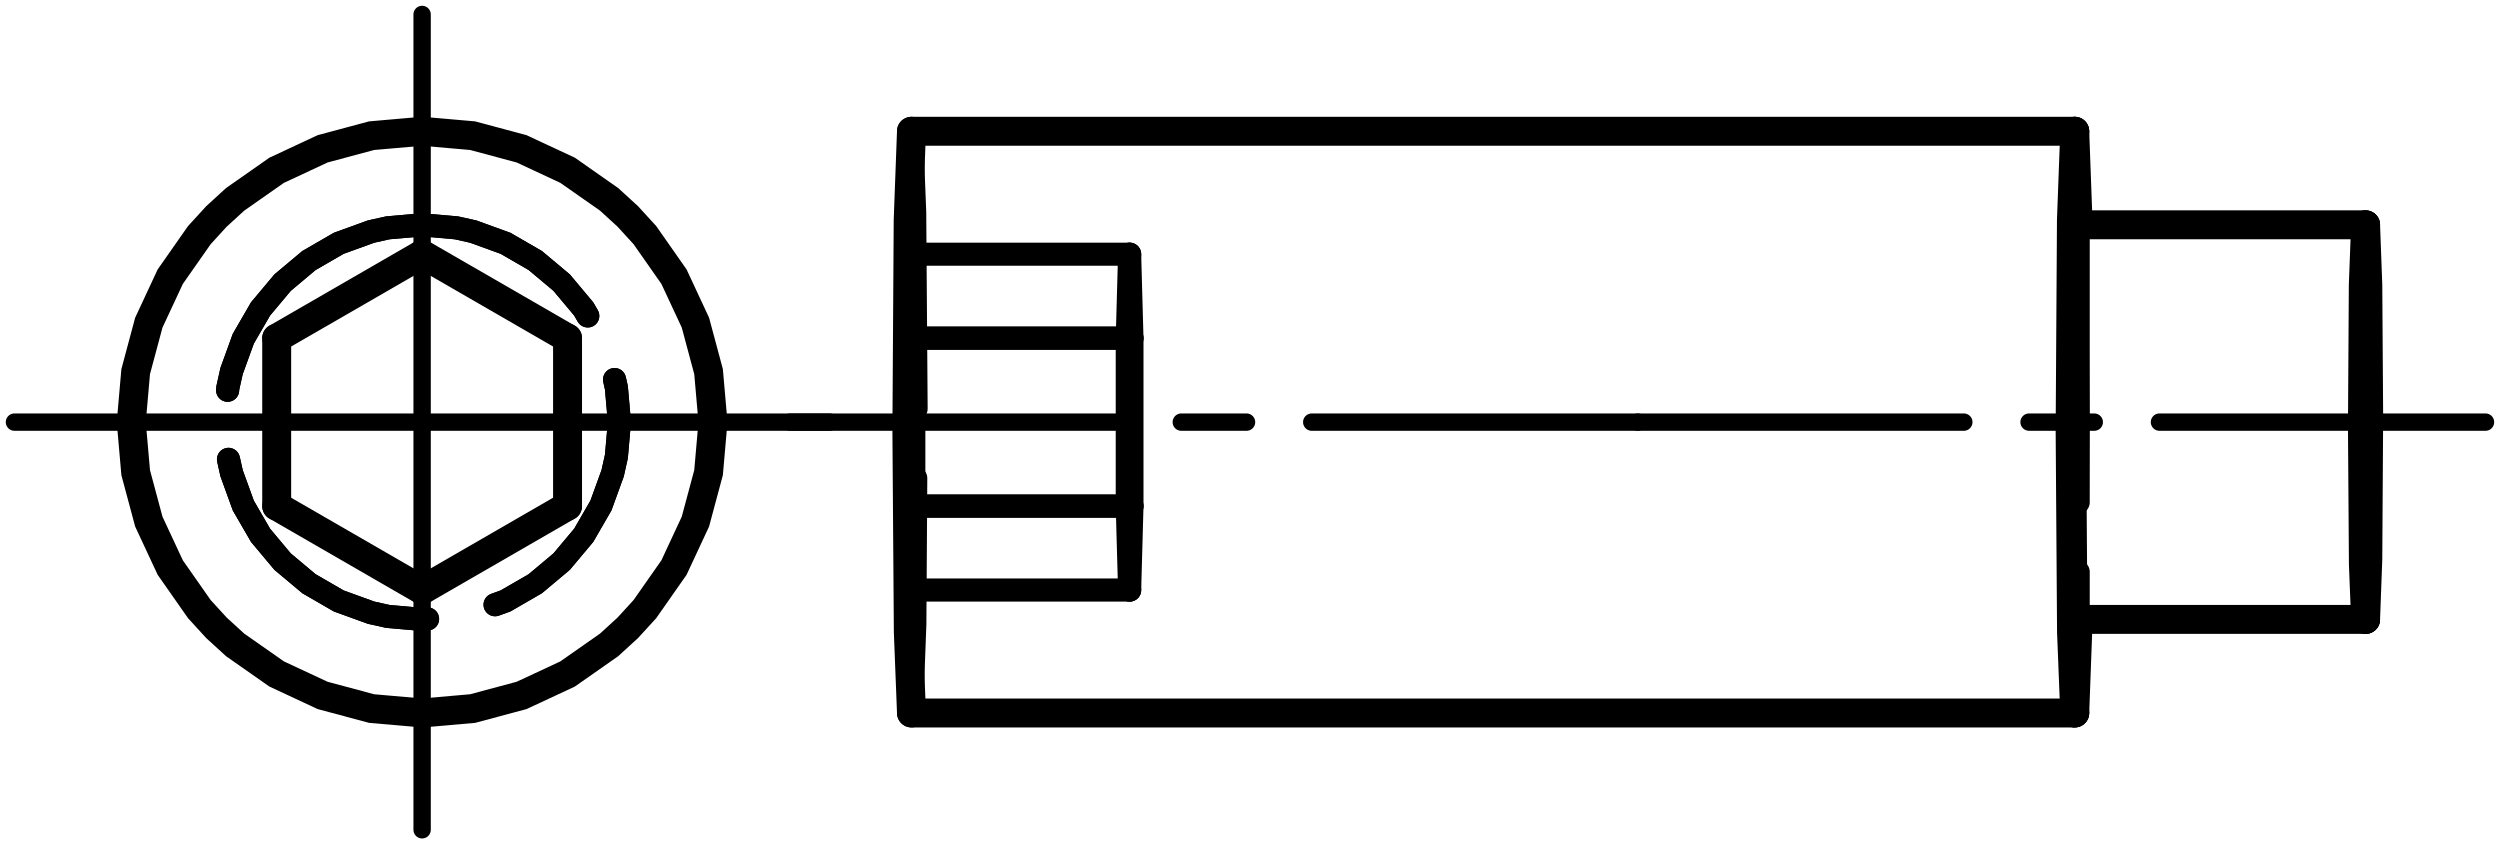
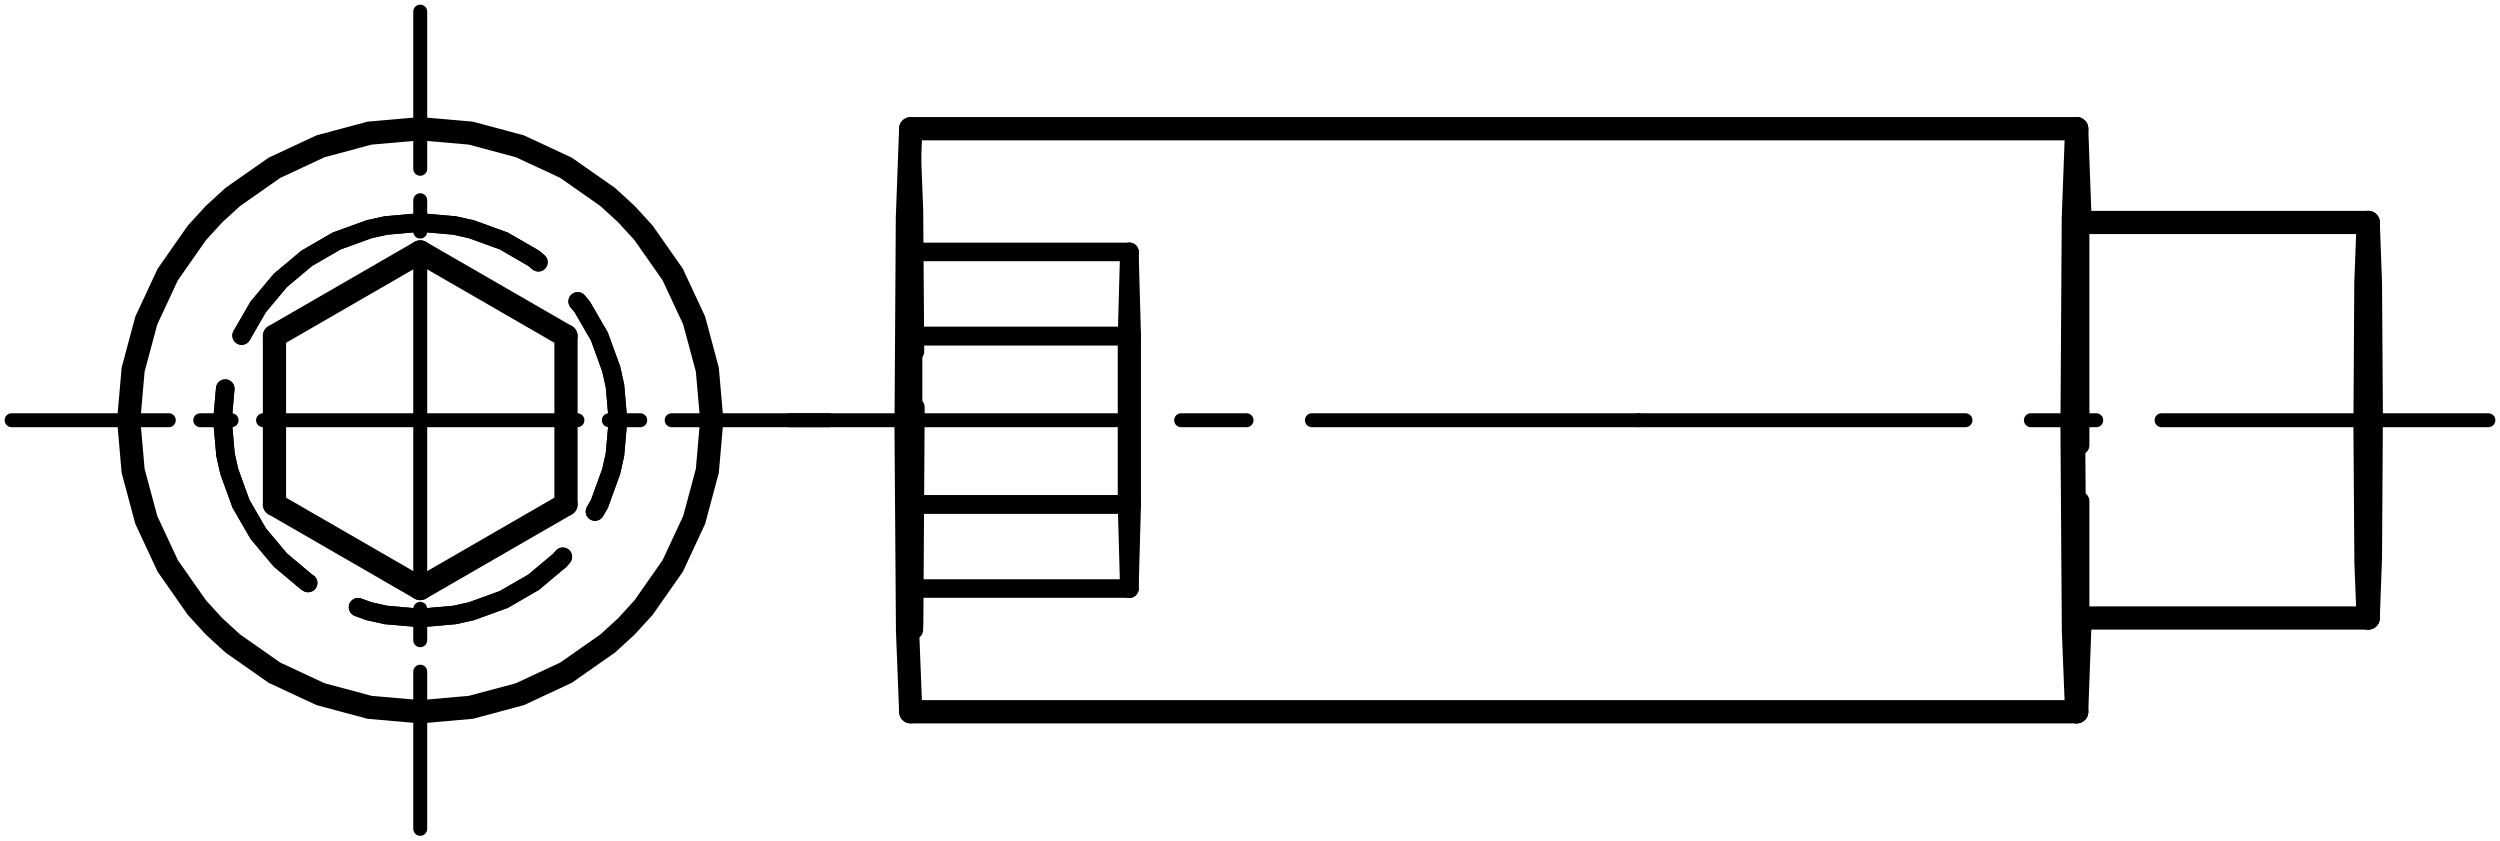
- <svg xmlns="http://www.w3.org/2000/svg" width="51.573mm" height="17.416mm" viewBox="-8.708 -8.708 51.573 17.416" version="1.1">
+ <svg xmlns="http://www.w3.org/2000/svg" width="51.454mm" height="17.298mm" viewBox="-8.649 -8.649 51.454 17.298" version="1.1">
  <g transform="scale(1,-1)" stroke-linecap="round">
-     <g fill="none" stroke="rgb(0,0,0)" stroke-width="0.597" id="Visible">
+     <g fill="none" stroke="rgb(0,0,0)" stroke-width="0.478" id="Visible">
      <path d="M 0.0,6.0 L -1.042,5.909 L -2.052,5.638 L -3.0,5.196 L -3.857,4.596 L -4.243,4.243 L -4.596,3.857 L -5.196,3.0 L -5.638,2.052 L -5.909,1.042 L -6.0,0.0 L -5.909,-1.042 L -5.638,-2.052 L -5.196,-3.0 L -4.596,-3.857 L -4.243,-4.243 L -3.857,-4.596 L -3.0,-5.196 L -2.052,-5.638 L -1.042,-5.909 L -0.0,-6.0 L 1.042,-5.909 L 2.052,-5.638 L 3.0,-5.196 L 3.857,-4.596 L 4.243,-4.243 L 4.596,-3.857 L 5.196,-3.0 L 5.638,-2.052 L 5.909,-1.042 L 6.0,-0.0 L 5.909,1.042 L 5.638,2.052 L 5.196,3.0 L 4.596,3.857 L 4.243,4.243 L 3.857,4.596 L 3.0,5.196 L 2.052,5.638 L 1.042,5.909 L 0.0,6.0" />
      <line x1="3.0" y1="1.732" x2="-0.0" y2="3.464" />
      <line x1="3.0" y1="-1.732" x2="3.0" y2="1.732" />
      <line x1="0.0" y1="-3.464" x2="3.0" y2="-1.732" />
      <line x1="-3.0" y1="-1.732" x2="0.0" y2="-3.464" />
      <line x1="-3.0" y1="1.732" x2="-3.0" y2="-1.732" />
      <line x1="0.0" y1="3.464" x2="-3.0" y2="1.732" />
      <path d="M 10.095,-6.0 L 10.03,-4.336 L 10.0,-0.167 L 10.027,4.169 L 10.095,6.0" />
      <line x1="34.092" y1="6.0" x2="34.163" y2="4.07" />
      <line x1="34.163" y1="-4.07" x2="34.092" y2="-6.0" />
      <path d="M 34.092,-6.0 L 34.026,-4.336 L 33.997,-0.167 L 34.024,4.169 L 34.092,6.0" />
      <line x1="10.095" y1="6.0" x2="34.092" y2="6.0" />
      <path d="M 34.092,-4.07 L 34.048,-2.941 L 34.028,-0.113 L 34.046,2.828 L 34.092,4.07" />
      <path d="M 40.092,4.07 L 40.138,2.828 L 40.156,0.113 L 40.138,-2.828 L 40.092,-4.07" />
      <path d="M 40.092,-4.07 L 40.047,-2.941 L 40.027,-0.113 L 40.045,2.828 L 40.092,4.07" />
      <line x1="34.092" y1="4.07" x2="40.092" y2="4.07" />
      <line x1="10.095" y1="-6.0" x2="34.092" y2="-6.0" />
      <line x1="34.092" y1="-4.07" x2="40.092" y2="-4.07" />
    </g>
-     <g fill="none" stroke="rgb(0,0,0)" stroke-width="0.477" id="Hidden" stroke-dasharray="5.726 1.432">
+     <g fill="none" stroke="rgb(0,0,0)" stroke-width="0.382" id="Hidden" stroke-dasharray="4.586 1.147">
      <path d="M 0.0,6.0 L -1.042,5.909 L -2.052,5.638 L -3.0,5.196 L -3.857,4.596 L -4.243,4.243 L -4.596,3.857 L -5.196,3.0 L -5.638,2.052 L -5.909,1.042 L -6.0,0.0 L -5.909,-1.042 L -5.638,-2.052 L -5.196,-3.0 L -4.596,-3.857 L -4.243,-4.243 L -3.857,-4.596 L -3.0,-5.196 L -2.052,-5.638 L -1.042,-5.909 L -0.0,-6.0 L 1.042,-5.909 L 2.052,-5.638 L 3.0,-5.196 L 3.857,-4.596 L 4.243,-4.243 L 4.596,-3.857 L 5.196,-3.0 L 5.638,-2.052 L 5.909,-1.042 L 6.0,-0.0 L 5.909,1.042 L 5.638,2.052 L 5.196,3.0 L 4.596,3.857 L 4.243,4.243 L 3.857,4.596 L 3.0,5.196 L 2.052,5.638 L 1.042,5.909 L 0.0,6.0" />
      <line x1="3.0" y1="1.732" x2="-0.0" y2="3.464" />
      <line x1="3.0" y1="-1.732" x2="3.0" y2="1.732" />
      <line x1="0.0" y1="-3.464" x2="3.0" y2="-1.732" />
      <line x1="-3.0" y1="-1.732" x2="0.0" y2="-3.464" />
      <line x1="-3.0" y1="1.732" x2="-3.0" y2="-1.732" />
      <line x1="0.0" y1="3.464" x2="-3.0" y2="1.732" />
      <path d="M 0.0,4.07 L -0.707,4.008 L -1.053,3.931 L -1.72,3.689 L -2.334,3.334 L -2.878,2.878 L -3.334,2.334 L -3.689,1.72 L -3.931,1.053 L -4.008,0.707 L -4.07,-0.0 L -4.008,-0.707 L -3.931,-1.053 L -3.689,-1.72 L -3.334,-2.334 L -2.878,-2.878 L -2.334,-3.334 L -1.72,-3.689 L -1.053,-3.931 L -0.707,-4.008 L 0.0,-4.07 L 0.707,-4.008 L 1.053,-3.931 L 1.72,-3.689 L 2.334,-3.334 L 2.878,-2.878 L 3.334,-2.334 L 3.689,-1.72 L 3.931,-1.053 L 4.008,-0.707 L 4.07,0.0 L 4.008,0.707 L 3.931,1.053 L 3.689,1.72 L 3.334,2.334 L 2.878,2.878 L 2.334,3.334 L 1.72,3.689 L 1.053,3.931 L 0.707,4.008 L -0.0,4.07" />
      <path d="M 0.0,4.07 L -0.707,4.008 L -1.053,3.931 L -1.72,3.689 L -2.334,3.334 L -2.878,2.878 L -3.334,2.334 L -3.689,1.72 L -3.931,1.053 L -4.008,0.707 L -4.07,-0.0 L -4.008,-0.707 L -3.931,-1.053 L -3.689,-1.72 L -3.334,-2.334 L -2.878,-2.878 L -2.334,-3.334 L -1.72,-3.689 L -1.053,-3.931 L -0.707,-4.008 L 0.0,-4.07 L 0.707,-4.008 L 1.053,-3.931 L 1.72,-3.689 L 2.334,-3.334 L 2.878,-2.878 L 3.334,-2.334 L 3.689,-1.72 L 3.931,-1.053 L 4.008,-0.707 L 4.07,0.0 L 4.008,0.707 L 3.931,1.053 L 3.689,1.72 L 3.334,2.334 L 2.878,2.878 L 2.334,3.334 L 1.72,3.689 L 1.053,3.931 L 0.707,4.008 L -0.0,4.07" />
      <path d="M 10.095,6.0 L 10.161,4.336 L 10.191,0.167 L 10.164,-4.169 L 10.095,-6.0" />
      <line x1="10.048" y1="1.732" x2="10.095" y2="3.464" />
      <line x1="10.048" y1="-1.732" x2="10.048" y2="1.732" />
      <line x1="10.095" y1="-3.464" x2="10.048" y2="-1.732" />
      <line x1="10.143" y1="-1.732" x2="10.095" y2="-3.464" />
      <line x1="10.143" y1="1.732" x2="10.143" y2="-1.732" />
      <line x1="10.095" y1="3.464" x2="10.143" y2="1.732" />
      <line x1="34.163" y1="4.07" x2="34.163" y2="-4.07" />
      <line x1="14.547" y1="1.732" x2="14.595" y2="3.464" />
      <line x1="14.595" y1="3.464" x2="10.095" y2="3.464" />
      <line x1="14.547" y1="1.732" x2="10.048" y2="1.732" />
      <line x1="14.547" y1="-1.732" x2="14.547" y2="1.732" />
      <line x1="14.547" y1="-1.732" x2="10.048" y2="-1.732" />
      <line x1="14.595" y1="-3.464" x2="14.547" y2="-1.732" />
      <line x1="14.595" y1="-3.464" x2="10.095" y2="-3.464" />
      <line x1="14.643" y1="-1.732" x2="14.595" y2="-3.464" />
      <line x1="14.643" y1="-1.732" x2="10.143" y2="-1.732" />
      <line x1="14.643" y1="1.732" x2="14.643" y2="-1.732" />
      <line x1="14.643" y1="1.732" x2="10.143" y2="1.732" />
      <line x1="14.595" y1="3.464" x2="14.643" y2="1.732" />
      <path d="M 34.092,4.07 L 34.137,2.941 L 34.157,0.113 L 34.139,-2.828 L 34.092,-4.07" />
    </g>
-     <g fill="none" stroke="rgb(0,0,0)" stroke-width="0.358" id="Center">
-       <line x1="0.0" y1="0.0" x2="-8.41" y2="0.0" />
-       <line x1="0.0" y1="0.0" x2="8.41" y2="0.0" />
-       <line x1="0.0" y1="0.0" x2="0.0" y2="-8.41" />
-       <line x1="0.0" y1="0.0" x2="0.0" y2="8.41" />
+     <g fill="none" stroke="rgb(0,0,0)" stroke-width="0.287" id="Center">
+       <line x1="0.0" y1="0.0" x2="-3.235" y2="0.0" />
+       <line x1="-3.882" y1="0.0" x2="-4.528" y2="0.0" />
+       <line x1="-5.175" y1="0.0" x2="-8.41" y2="0.0" />
+       <line x1="0.0" y1="0.0" x2="3.235" y2="0.0" />
+       <line x1="3.882" y1="0.0" x2="4.528" y2="0.0" />
+       <line x1="5.175" y1="0.0" x2="8.41" y2="0.0" />
+       <line x1="0.0" y1="0.0" x2="0.0" y2="-3.235" />
+       <line x1="0.0" y1="-3.882" x2="0.0" y2="-4.528" />
+       <line x1="0.0" y1="-5.175" x2="0.0" y2="-8.41" />
+       <line x1="0.0" y1="0.0" x2="0.0" y2="3.235" />
+       <line x1="0.0" y1="3.882" x2="0.0" y2="4.528" />
+       <line x1="0.0" y1="5.175" x2="0.0" y2="8.41" />
      <line x1="25.078" y1="0.0" x2="18.352" y2="0.0" />
      <line x1="17.007" y1="0.0" x2="15.661" y2="0.0" />
      <line x1="14.316" y1="0.0" x2="7.59" y2="0.0" />
      <line x1="25.078" y1="0.0" x2="31.804" y2="0.0" />
      <line x1="33.15" y1="0.0" x2="34.495" y2="0.0" />
      <line x1="35.84" y1="0.0" x2="42.566" y2="0.0" />
    </g>
  </g>
</svg>
